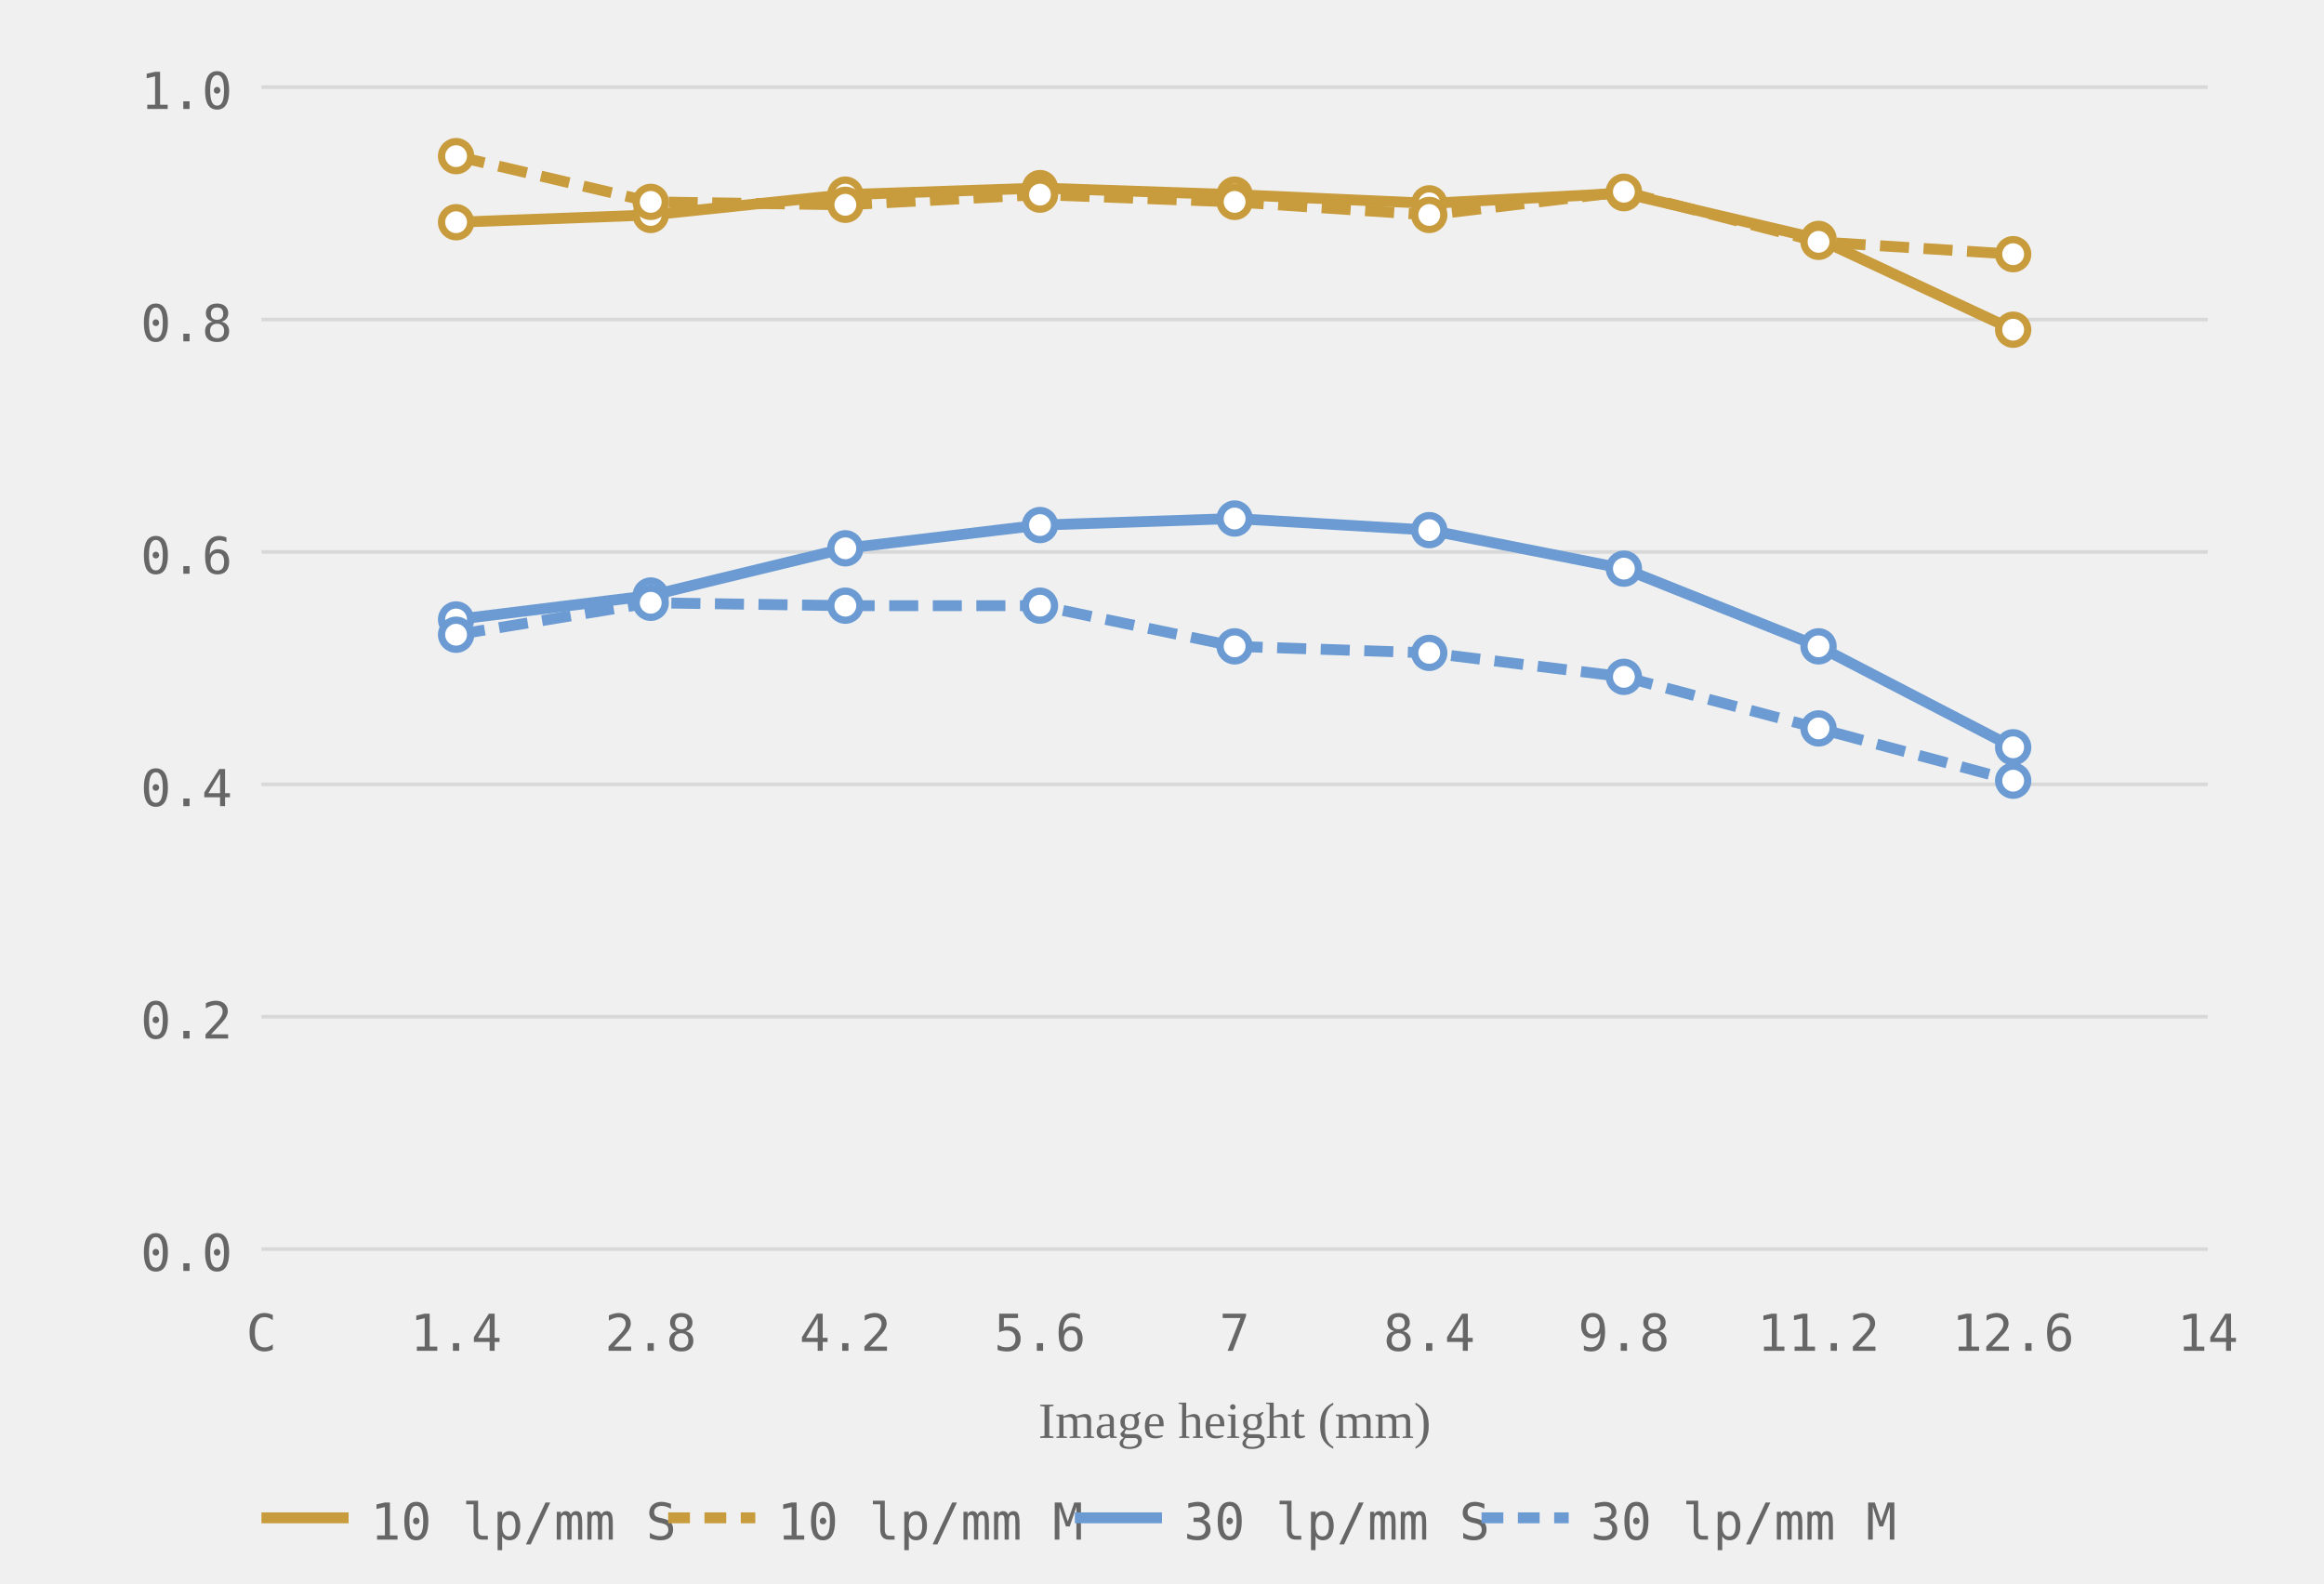
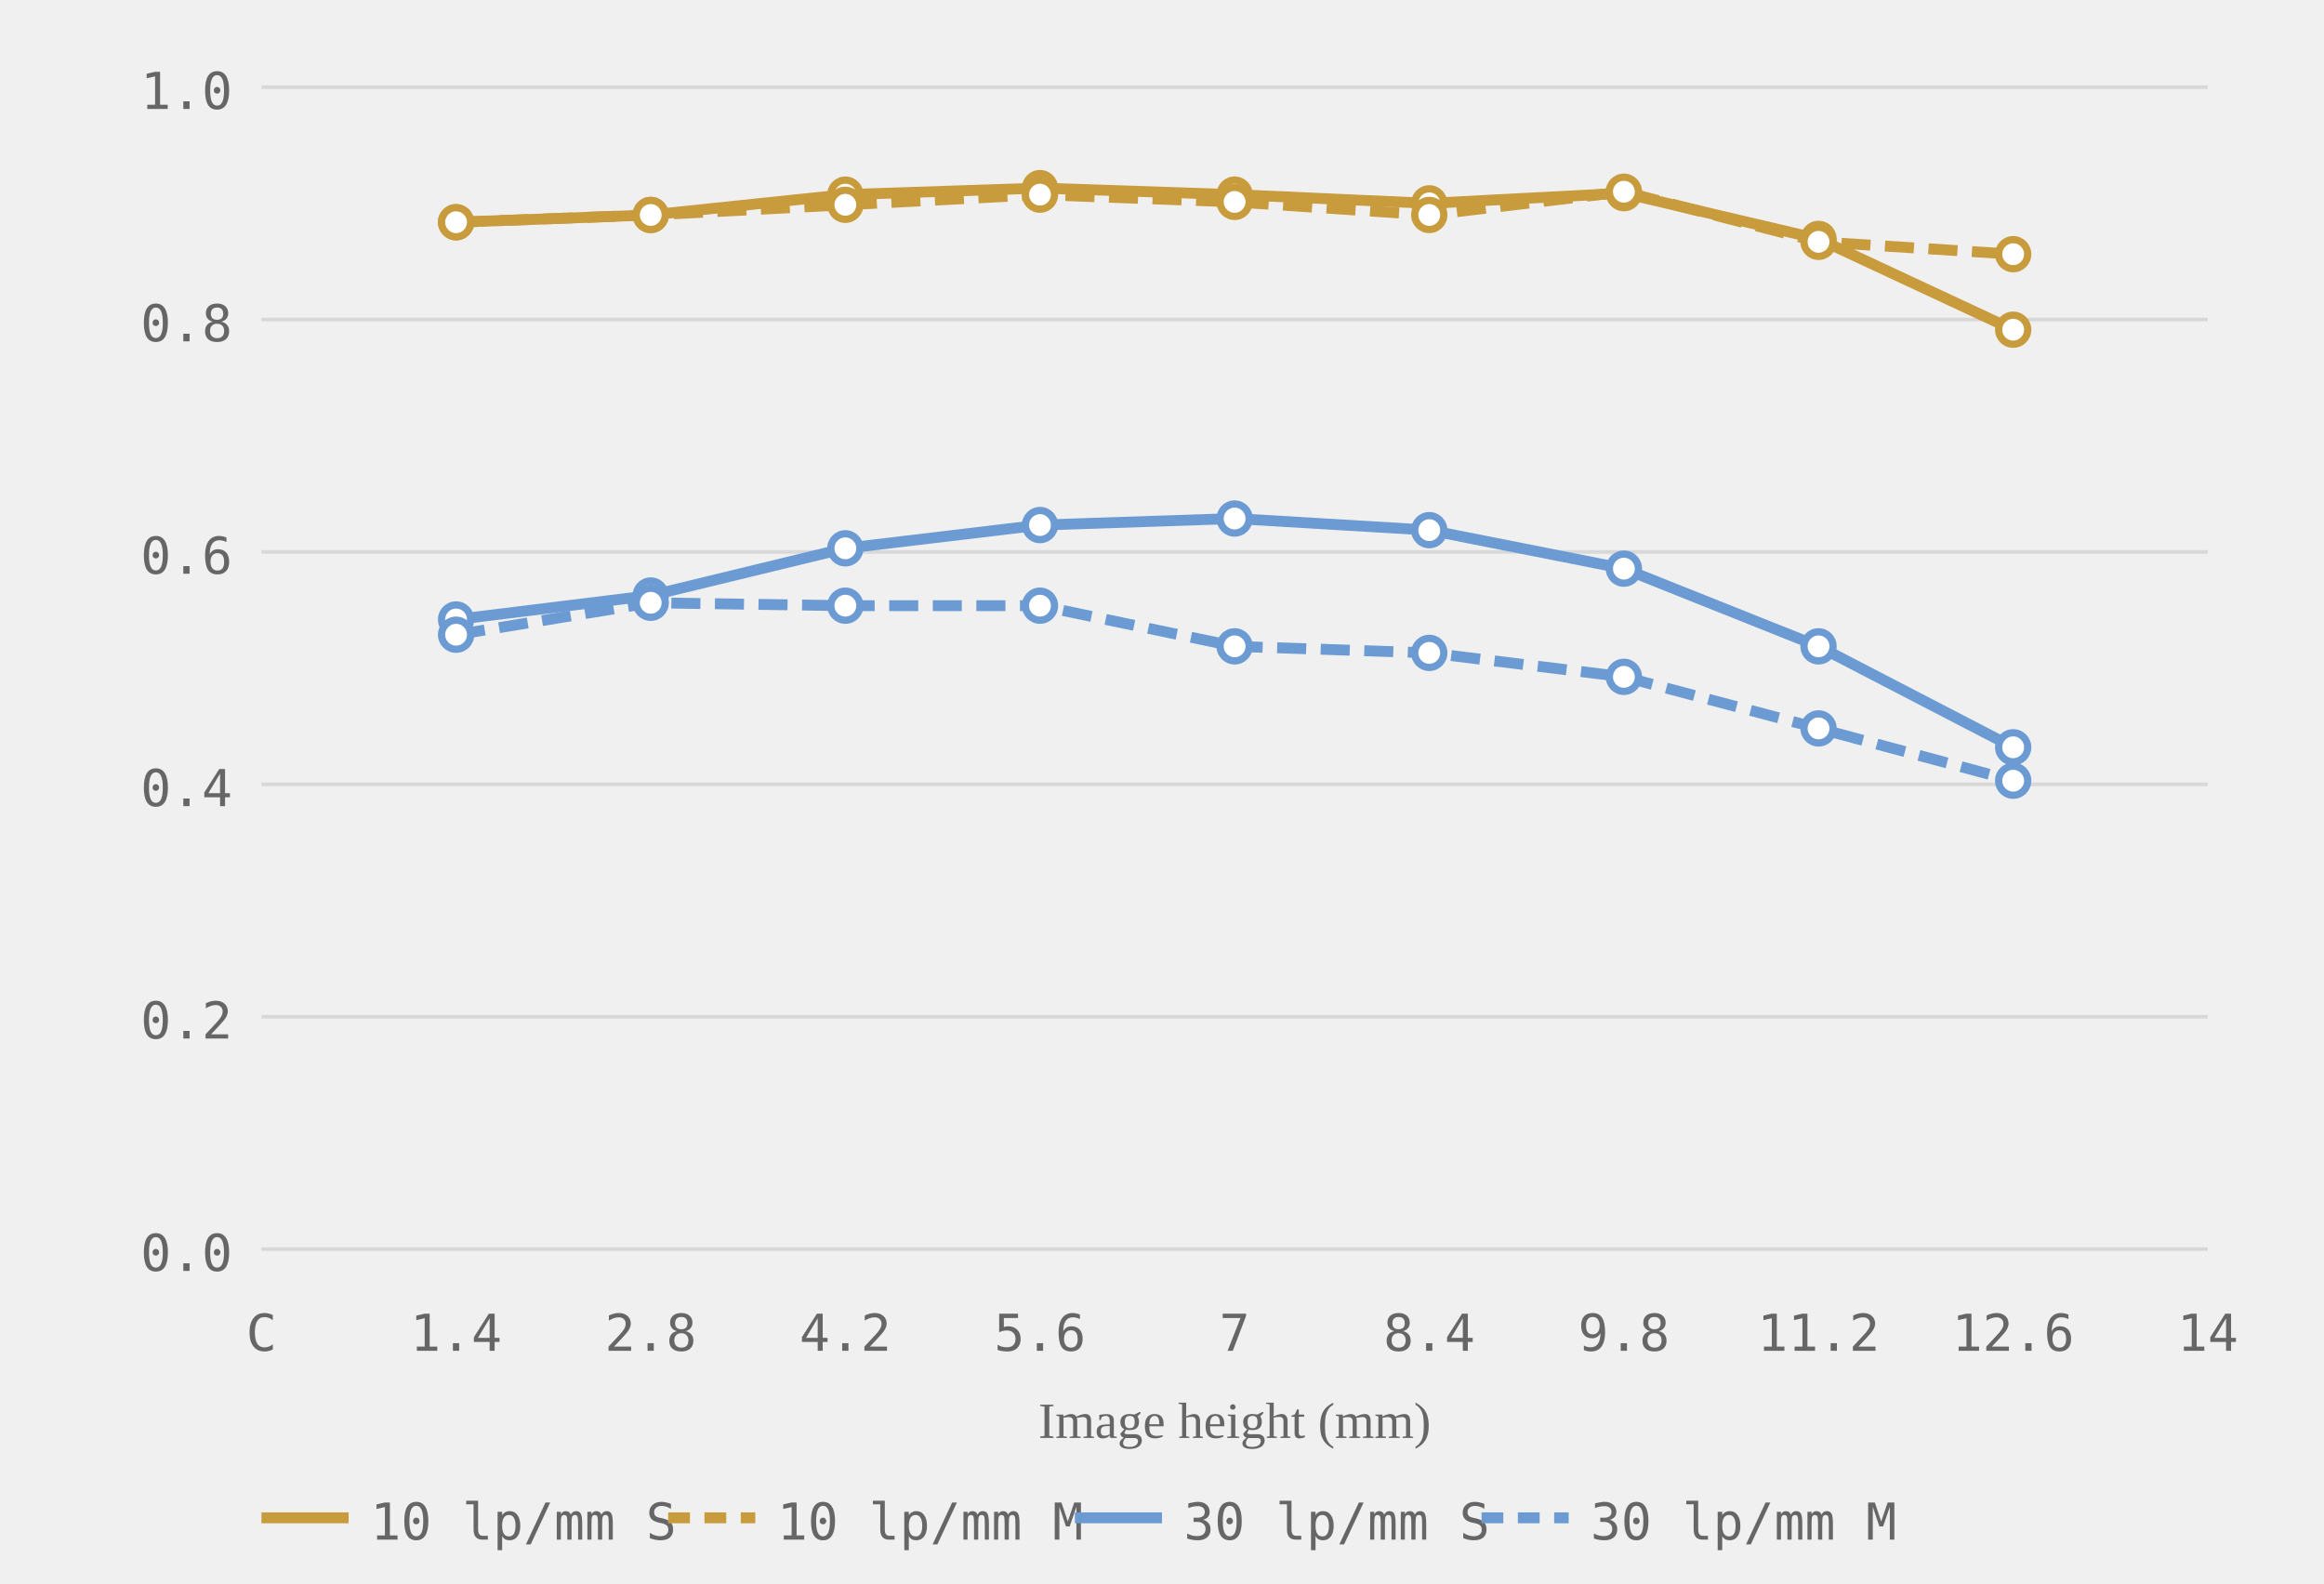
<svg xmlns="http://www.w3.org/2000/svg" viewBox="0 0 320 218" role="img" aria-label="MTF chart, generated from readings">
  <style>.grid-line { stroke: #d8d8d8; stroke-width: 0.5; }.axis-label { font-size: 7px; fill: #666666; font-family: ui-monospace, monospace; }.axis-y { text-anchor: end; }.axis-x { text-anchor: middle; }.axis-title { font-size: 7px; fill: #666666; text-anchor: middle; }.curve { fill: none; stroke-width: 1.5; }.curve-m { stroke-dasharray: 4 2; }.dot { fill: white; stroke-width: 1; }.legend-text { font-size: 7px; fill: #666666; font-family: ui-monospace, monospace; }</style>
  <line class="grid-line" x1="36" y1="172.0" x2="304" y2="172.0" />
  <line class="grid-line" x1="36" y1="140.0" x2="304" y2="140.0" />
  <line class="grid-line" x1="36" y1="108.0" x2="304" y2="108.0" />
  <line class="grid-line" x1="36" y1="76.0" x2="304" y2="76.0" />
  <line class="grid-line" x1="36" y1="44.0" x2="304" y2="44.0" />
  <line class="grid-line" x1="36" y1="12.0" x2="304" y2="12.0" />
  <text class="axis-label axis-y" x="32" y="175.0">0.0</text>
  <text class="axis-label axis-y" x="32" y="143.0">0.2</text>
  <text class="axis-label axis-y" x="32" y="111.0">0.4</text>
  <text class="axis-label axis-y" x="32" y="79.0">0.6</text>
  <text class="axis-label axis-y" x="32" y="47.0">0.8</text>
  <text class="axis-label axis-y" x="32" y="15.0">1.0</text>
  <text class="axis-label axis-x" x="36.0" y="186">C</text>
  <text class="axis-label axis-x" x="62.8" y="186">1.4</text>
  <text class="axis-label axis-x" x="89.6" y="186">2.8</text>
  <text class="axis-label axis-x" x="116.4" y="186">4.2</text>
  <text class="axis-label axis-x" x="143.2" y="186">5.6</text>
  <text class="axis-label axis-x" x="170.0" y="186">7</text>
  <text class="axis-label axis-x" x="196.8" y="186">8.4</text>
  <text class="axis-label axis-x" x="223.6" y="186">9.8</text>
  <text class="axis-label axis-x" x="250.4" y="186">11.2</text>
  <text class="axis-label axis-x" x="277.2" y="186">12.6</text>
  <text class="axis-label axis-x" x="304.0" y="186">14</text>
  <text class="axis-title" x="170.0" y="198">Image height (mm)</text>
  <polyline class="curve curve-10" style="stroke:#c89b3c" points="62.8,30.6 89.6,29.6 116.4,26.8 143.2,25.9 170.0,26.8 196.8,28.0 223.6,26.6 250.4,32.9 277.2,45.4" />
-   <polyline class="curve curve-10 curve-m" style="stroke:#c89b3c" points="62.8,21.5 89.6,27.8 116.4,28.2 143.2,26.8 170.0,27.8 196.8,29.6 223.6,26.4 250.4,33.3 277.2,35.0" stroke-dasharray="4 2" />
+   <polyline class="curve curve-10 curve-m" style="stroke:#c89b3c" points="62.8,30.6 89.6,29.6 116.4,28.2 143.2,26.8 170.0,27.8 196.8,29.6 223.6,26.4 250.4,33.3 277.2,35.0" stroke-dasharray="4 2" />
  <polyline class="curve curve-30" style="stroke:#6b9bd2" points="62.8,85.3 89.6,82.0 116.4,75.5 143.2,72.3 170.0,71.4 196.8,73.0 223.6,78.3 250.4,89.0 277.2,102.9" />
  <polyline class="curve curve-30 curve-m" style="stroke:#6b9bd2" points="62.8,87.4 89.6,83.0 116.4,83.4 143.2,83.4 170.0,89.0 196.8,89.9 223.6,93.2 250.4,100.3 277.2,107.5" stroke-dasharray="4 2" />
  <circle class="dot dot-10" style="stroke:#c89b3c" cx="62.8" cy="30.6" r="2" />
  <circle class="dot dot-10" style="stroke:#c89b3c" cx="89.6" cy="29.6" r="2" />
  <circle class="dot dot-10" style="stroke:#c89b3c" cx="116.4" cy="26.8" r="2" />
  <circle class="dot dot-10" style="stroke:#c89b3c" cx="143.2" cy="25.9" r="2" />
  <circle class="dot dot-10" style="stroke:#c89b3c" cx="170.0" cy="26.8" r="2" />
  <circle class="dot dot-10" style="stroke:#c89b3c" cx="196.8" cy="28.0" r="2" />
  <circle class="dot dot-10" style="stroke:#c89b3c" cx="223.6" cy="26.6" r="2" />
  <circle class="dot dot-10" style="stroke:#c89b3c" cx="250.4" cy="32.9" r="2" />
  <circle class="dot dot-10" style="stroke:#c89b3c" cx="277.2" cy="45.4" r="2" />
-   <circle class="dot dot-10" style="stroke:#c89b3c" cx="62.8" cy="21.5" r="2" />
-   <circle class="dot dot-10" style="stroke:#c89b3c" cx="89.6" cy="27.8" r="2" />
+   <circle class="dot dot-10" style="stroke:#c89b3c" cx="62.8" cy="30.6" r="2" />
+   <circle class="dot dot-10" style="stroke:#c89b3c" cx="89.6" cy="29.6" r="2" />
  <circle class="dot dot-10" style="stroke:#c89b3c" cx="116.4" cy="28.2" r="2" />
  <circle class="dot dot-10" style="stroke:#c89b3c" cx="143.2" cy="26.8" r="2" />
  <circle class="dot dot-10" style="stroke:#c89b3c" cx="170.0" cy="27.8" r="2" />
  <circle class="dot dot-10" style="stroke:#c89b3c" cx="196.8" cy="29.6" r="2" />
  <circle class="dot dot-10" style="stroke:#c89b3c" cx="223.6" cy="26.4" r="2" />
  <circle class="dot dot-10" style="stroke:#c89b3c" cx="250.4" cy="33.3" r="2" />
  <circle class="dot dot-10" style="stroke:#c89b3c" cx="277.2" cy="35.0" r="2" />
  <circle class="dot dot-30" style="stroke:#6b9bd2" cx="62.8" cy="85.3" r="2" />
  <circle class="dot dot-30" style="stroke:#6b9bd2" cx="89.6" cy="82.0" r="2" />
  <circle class="dot dot-30" style="stroke:#6b9bd2" cx="116.4" cy="75.5" r="2" />
  <circle class="dot dot-30" style="stroke:#6b9bd2" cx="143.2" cy="72.3" r="2" />
  <circle class="dot dot-30" style="stroke:#6b9bd2" cx="170.0" cy="71.4" r="2" />
  <circle class="dot dot-30" style="stroke:#6b9bd2" cx="196.8" cy="73.0" r="2" />
  <circle class="dot dot-30" style="stroke:#6b9bd2" cx="223.6" cy="78.3" r="2" />
  <circle class="dot dot-30" style="stroke:#6b9bd2" cx="250.4" cy="89.0" r="2" />
  <circle class="dot dot-30" style="stroke:#6b9bd2" cx="277.2" cy="102.9" r="2" />
  <circle class="dot dot-30" style="stroke:#6b9bd2" cx="62.8" cy="87.4" r="2" />
  <circle class="dot dot-30" style="stroke:#6b9bd2" cx="89.6" cy="83.0" r="2" />
  <circle class="dot dot-30" style="stroke:#6b9bd2" cx="116.4" cy="83.4" r="2" />
  <circle class="dot dot-30" style="stroke:#6b9bd2" cx="143.2" cy="83.4" r="2" />
  <circle class="dot dot-30" style="stroke:#6b9bd2" cx="170.0" cy="89.0" r="2" />
  <circle class="dot dot-30" style="stroke:#6b9bd2" cx="196.8" cy="89.9" r="2" />
  <circle class="dot dot-30" style="stroke:#6b9bd2" cx="223.6" cy="93.2" r="2" />
  <circle class="dot dot-30" style="stroke:#6b9bd2" cx="250.4" cy="100.3" r="2" />
  <circle class="dot dot-30" style="stroke:#6b9bd2" cx="277.2" cy="107.5" r="2" />
  <line x1="36" y1="209" x2="48" y2="209" stroke="#c89b3c" stroke-width="1.5" />
  <text class="legend-text" x="51" y="212">10 lp/mm S</text>
  <line x1="92" y1="209" x2="104" y2="209" stroke="#c89b3c" stroke-width="1.5" stroke-dasharray="3 2" />
  <text class="legend-text" x="107" y="212">10 lp/mm M</text>
  <line x1="148" y1="209" x2="160" y2="209" stroke="#6b9bd2" stroke-width="1.5" />
  <text class="legend-text" x="163" y="212">30 lp/mm S</text>
  <line x1="204" y1="209" x2="216" y2="209" stroke="#6b9bd2" stroke-width="1.5" stroke-dasharray="3 2" />
  <text class="legend-text" x="219" y="212">30 lp/mm M</text>
</svg>
